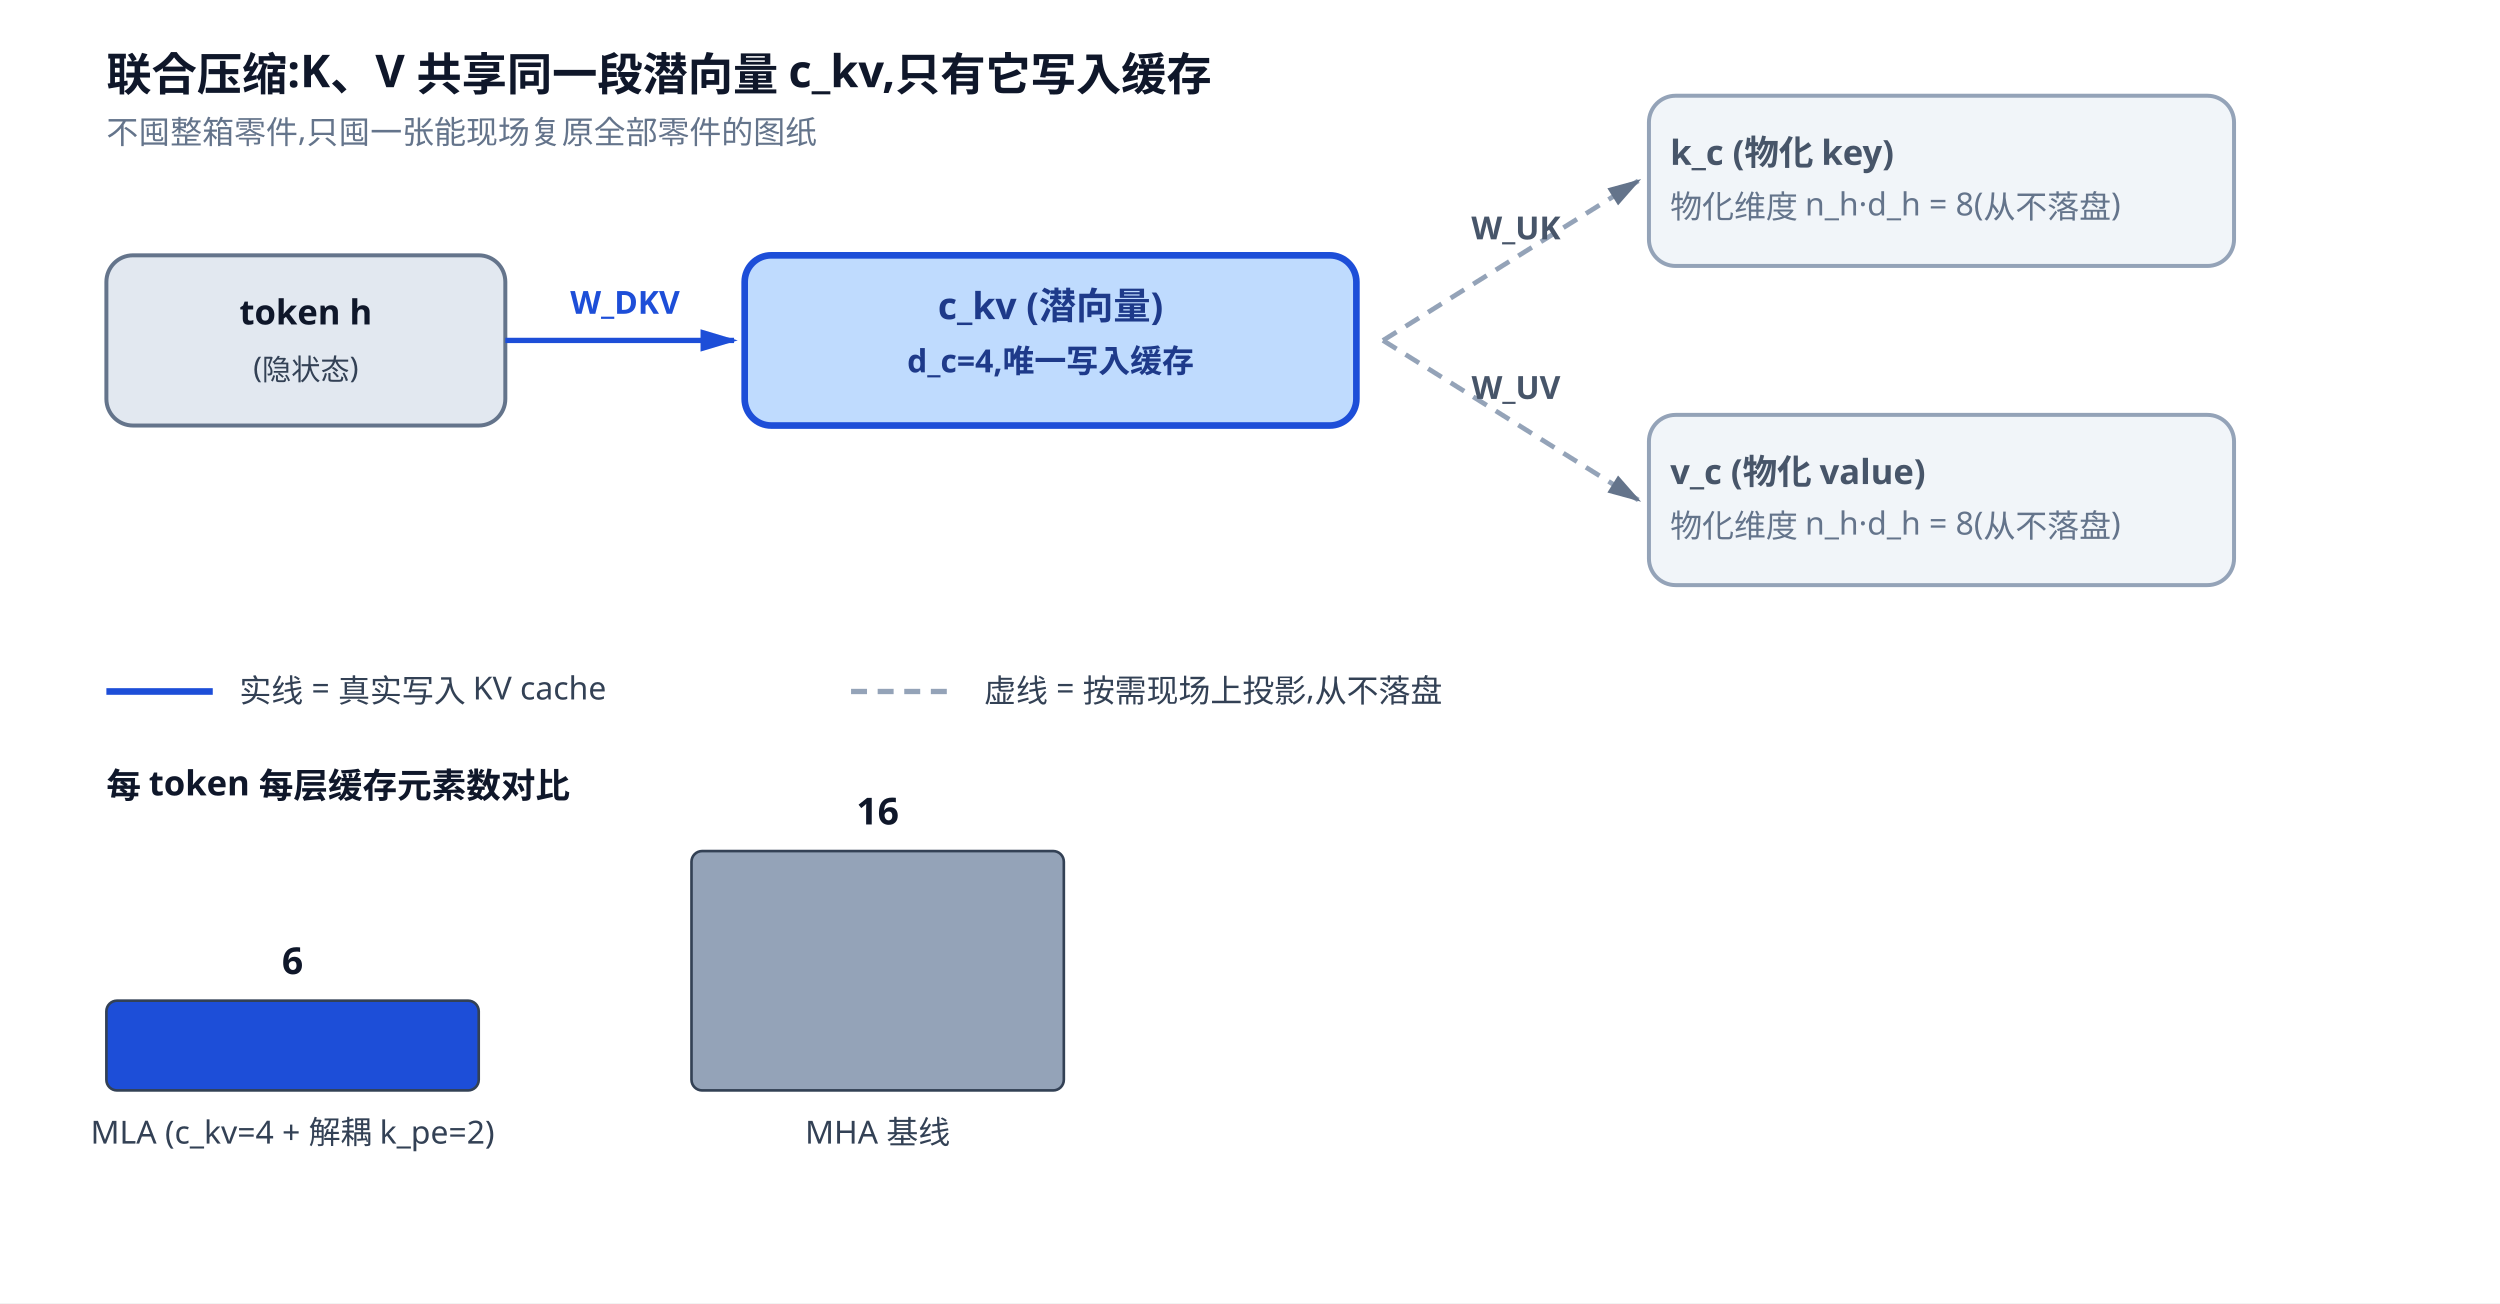
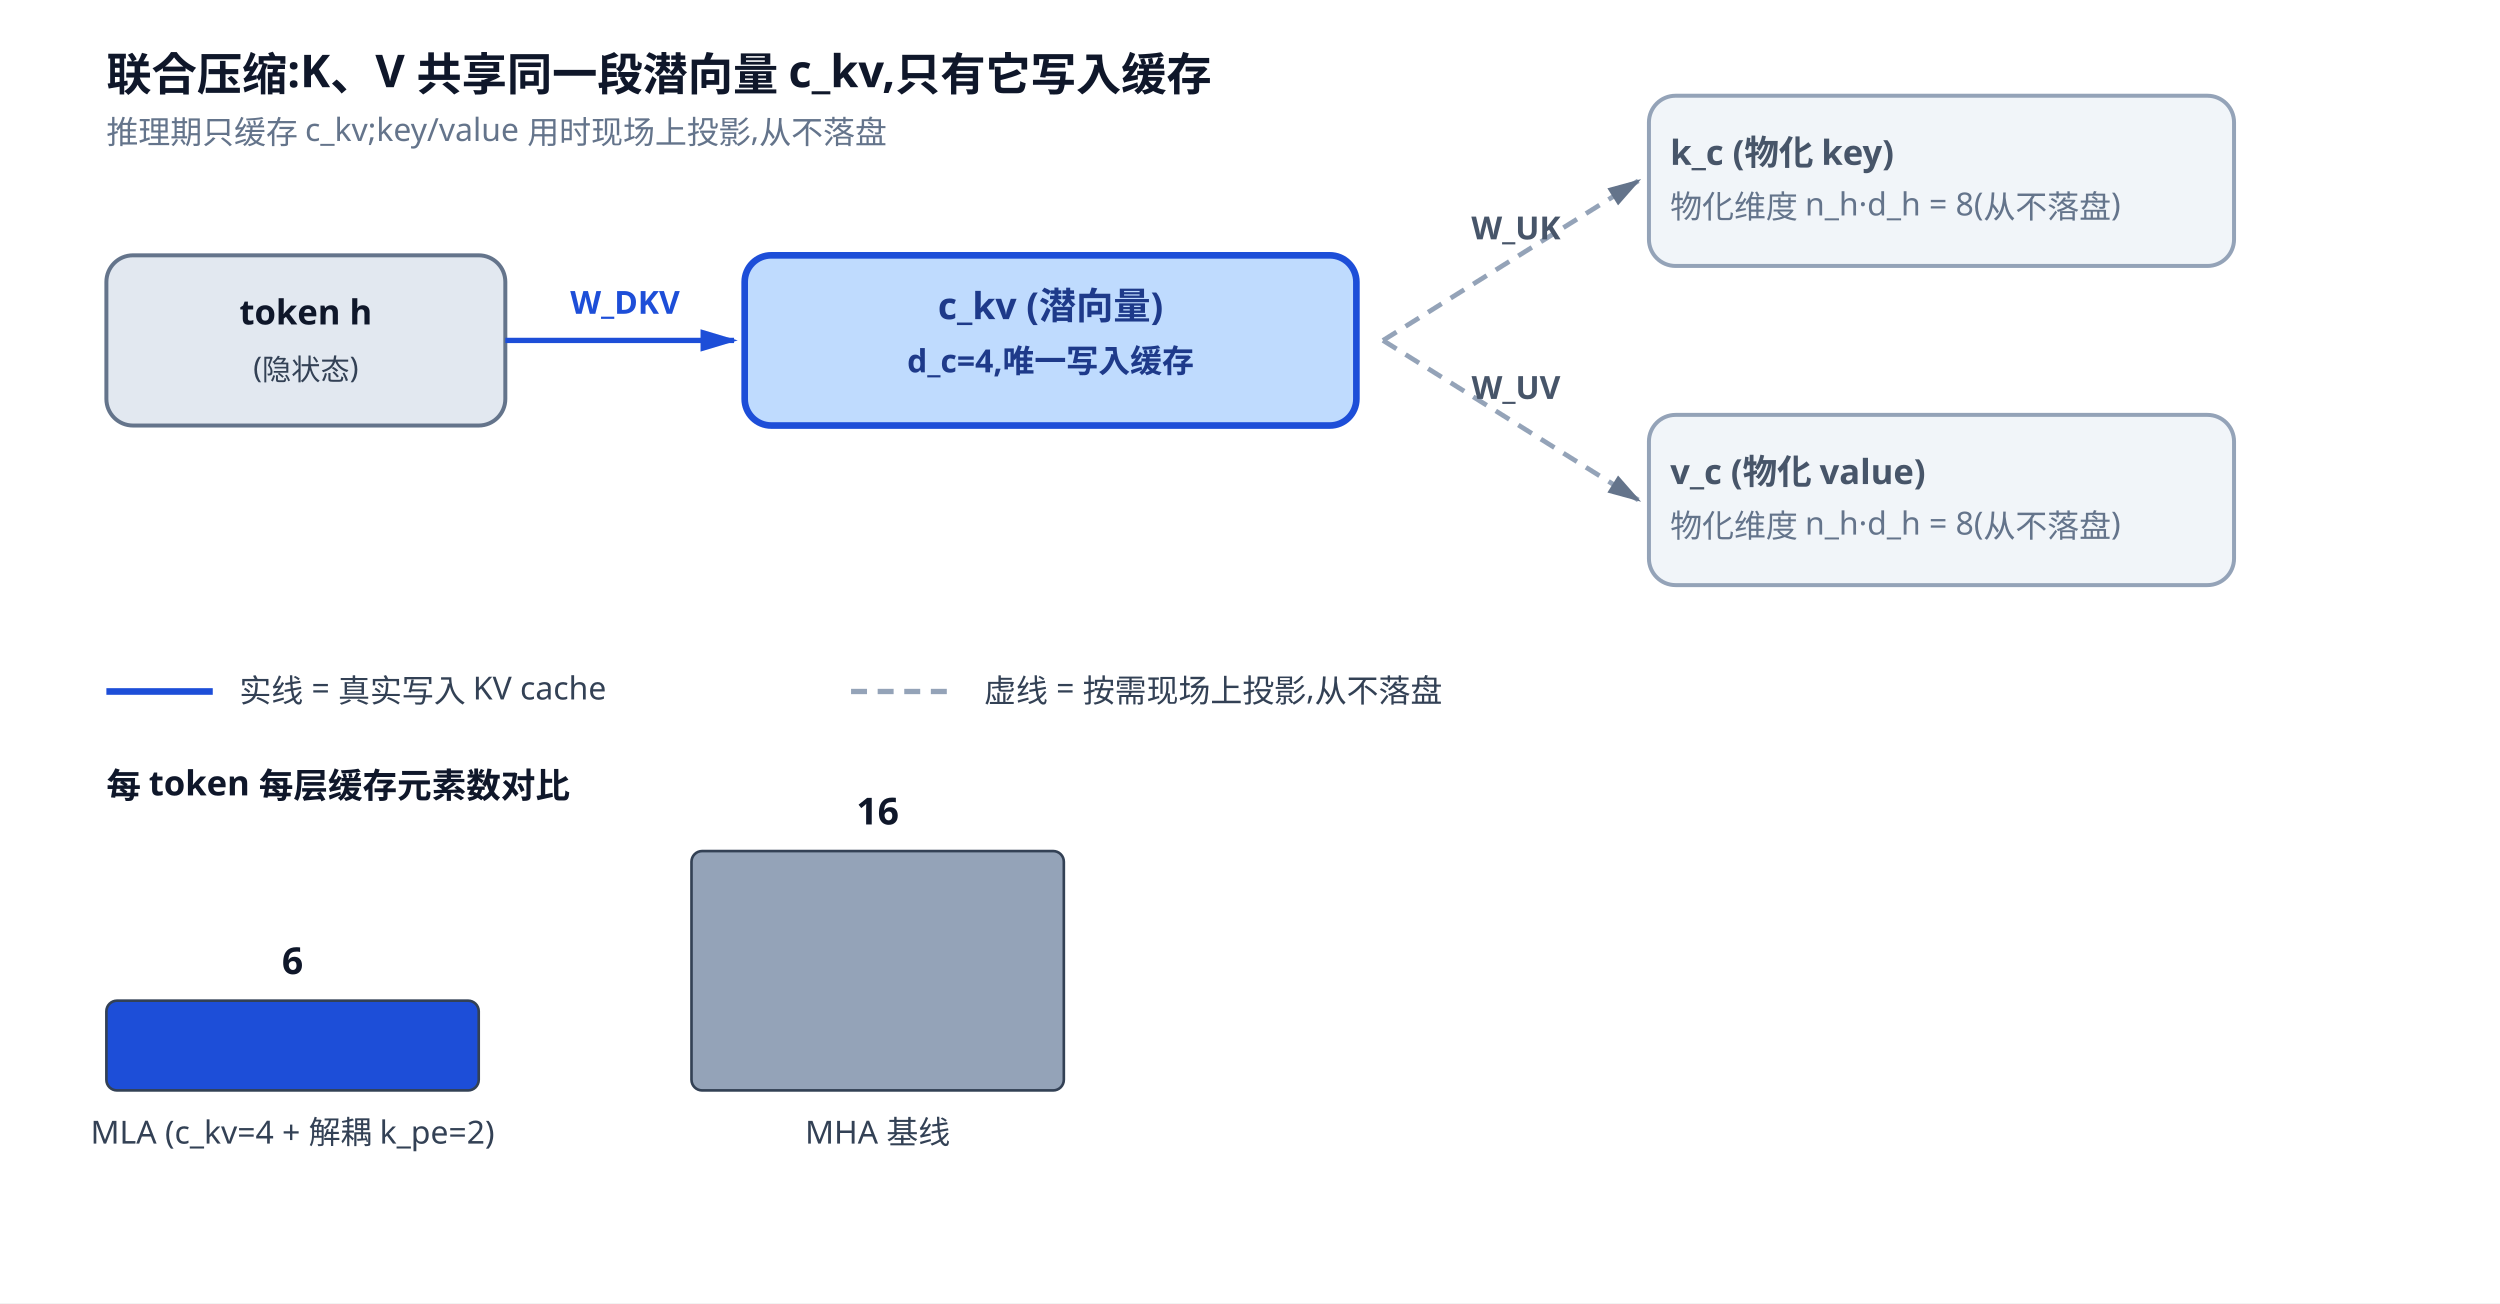
<svg xmlns="http://www.w3.org/2000/svg" viewBox="0 0 940 490">
  <defs>
    <marker id="a" viewBox="0 0 10 6" refX="9" refY="3" markerWidth="7" markerHeight="5" orient="auto">
      <path d="M0,0 L10,3 L0,6 Z" fill="#1d4ed8" />
    </marker>
    <marker id="ag" viewBox="0 0 10 6" refX="9" refY="3" markerWidth="7" markerHeight="5" orient="auto">
      <path d="M0,0 L10,3 L0,6 Z" fill="#64748b" />
    </marker>
  </defs>
  <rect width="940" height="490" fill="white" />
  <text x="40" y="34" font-family="sans-serif" font-size="17" font-weight="bold" fill="#0f172a">联合压缩:K、V 共享同一段潜向量 c_kv,只有它写入缓存</text>
-   <text x="40" y="54" font-family="sans-serif" font-size="12" fill="#64748b">不囤整箱零件,只囤一张能现场复原全部零件的图纸</text>
+   <text x="40" y="54" font-family="sans-serif" font-size="12" fill="#64748b">推理期只缓存 c_kv;key/value 用时现场上投影,从不落盘</text>
  <rect x="40" y="96" width="150" height="64" rx="10" fill="#e2e8f0" stroke="#64748b" stroke-width="1.5" />
  <text x="115.0" y="122.0" text-anchor="middle" font-family="sans-serif" font-size="13" font-weight="bold" fill="#0f172a">token h</text>
  <text x="115.0" y="142.0" text-anchor="middle" font-family="sans-serif" font-size="11" fill="#334155">(隐状态)</text>
  <rect x="280" y="96" width="230" height="64" rx="10" fill="#bfdbfe" stroke="#1d4ed8" stroke-width="2.5" />
  <text x="395.0" y="120.0" text-anchor="middle" font-family="sans-serif" font-size="14" font-weight="bold" fill="#1e3a8a">c_kv (潜向量)</text>
  <text x="395.0" y="140.0" text-anchor="middle" font-family="sans-serif" font-size="12" font-weight="bold" fill="#1e3a8a">d_c=4,唯一写入缓存</text>
  <line x1="190" y1="128.0" x2="276" y2="128.0" stroke="#1d4ed8" stroke-width="2" marker-end="url(#a)" />
  <text x="235.0" y="118.0" text-anchor="middle" font-family="sans-serif" font-size="12" font-weight="bold" fill="#1d4ed8">W_DKV</text>
  <rect x="620" y="36" width="220" height="64" rx="10" fill="#f1f5f9" stroke="#94a3b8" stroke-width="1.5" />
  <text x="628" y="62.0" font-family="sans-serif" font-size="13" font-weight="bold" fill="#475569">k_c (物化 key)</text>
  <text x="628" y="82.0" font-family="sans-serif" font-size="12" fill="#64748b">物化维度 n_h·d_h = 8(从不落盘)</text>
  <line x1="520" y1="128.0" x2="616" y2="68.0" stroke="#94a3b8" stroke-width="1.8" stroke-dasharray="6,4" marker-end="url(#ag)" />
  <text x="570.0" y="90.0" text-anchor="middle" font-family="sans-serif" font-size="12" font-weight="bold" fill="#475569">W_UK</text>
  <rect x="620" y="156" width="220" height="64" rx="10" fill="#f1f5f9" stroke="#94a3b8" stroke-width="1.5" />
  <text x="628" y="182.0" font-family="sans-serif" font-size="13" font-weight="bold" fill="#475569">v_c (物化 value)</text>
  <text x="628" y="202.0" font-family="sans-serif" font-size="12" fill="#64748b">物化维度 n_h·d_h = 8(从不落盘)</text>
  <line x1="520" y1="128.0" x2="616" y2="188.0" stroke="#94a3b8" stroke-width="1.8" stroke-dasharray="6,4" marker-end="url(#ag)" />
  <text x="570.0" y="150.0" text-anchor="middle" font-family="sans-serif" font-size="12" font-weight="bold" fill="#475569">W_UV</text>
  <line x1="40" y1="260" x2="80" y2="260" stroke="#1d4ed8" stroke-width="2.5" />
  <text x="90" y="264" font-family="sans-serif" font-size="12" fill="#334155">实线 = 真实写入 KV cache</text>
  <line x1="320" y1="260" x2="360" y2="260" stroke="#94a3b8" stroke-width="2" stroke-dasharray="6,4" />
  <text x="370" y="264" font-family="sans-serif" font-size="12" fill="#334155">虚线 = 按需现场上投影,从不落盘</text>
  <text x="40" y="300" font-family="sans-serif" font-size="13" font-weight="bold" fill="#0f172a">每 token 每层缓存元素数对比</text>
  <rect x="40" y="376.25" width="140" height="33.75" rx="4" fill="#1d4ed8" stroke="#334155" stroke-width="1" />
  <text x="110" y="366.25" text-anchor="middle" font-family="sans-serif" font-size="14" font-weight="bold" fill="#0f172a">6</text>
  <text x="110" y="430" text-anchor="middle" font-family="sans-serif" font-size="12" fill="#334155">MLA (c_kv=4 + 解耦 k_pe=2)</text>
  <rect x="260" y="320.0" width="140" height="90.0" rx="4" fill="#94a3b8" stroke="#334155" stroke-width="1" />
  <text x="330" y="310.0" text-anchor="middle" font-family="sans-serif" font-size="14" font-weight="bold" fill="#0f172a">16</text>
  <text x="330" y="430" text-anchor="middle" font-family="sans-serif" font-size="12" fill="#334155">MHA 基线</text>
</svg>
